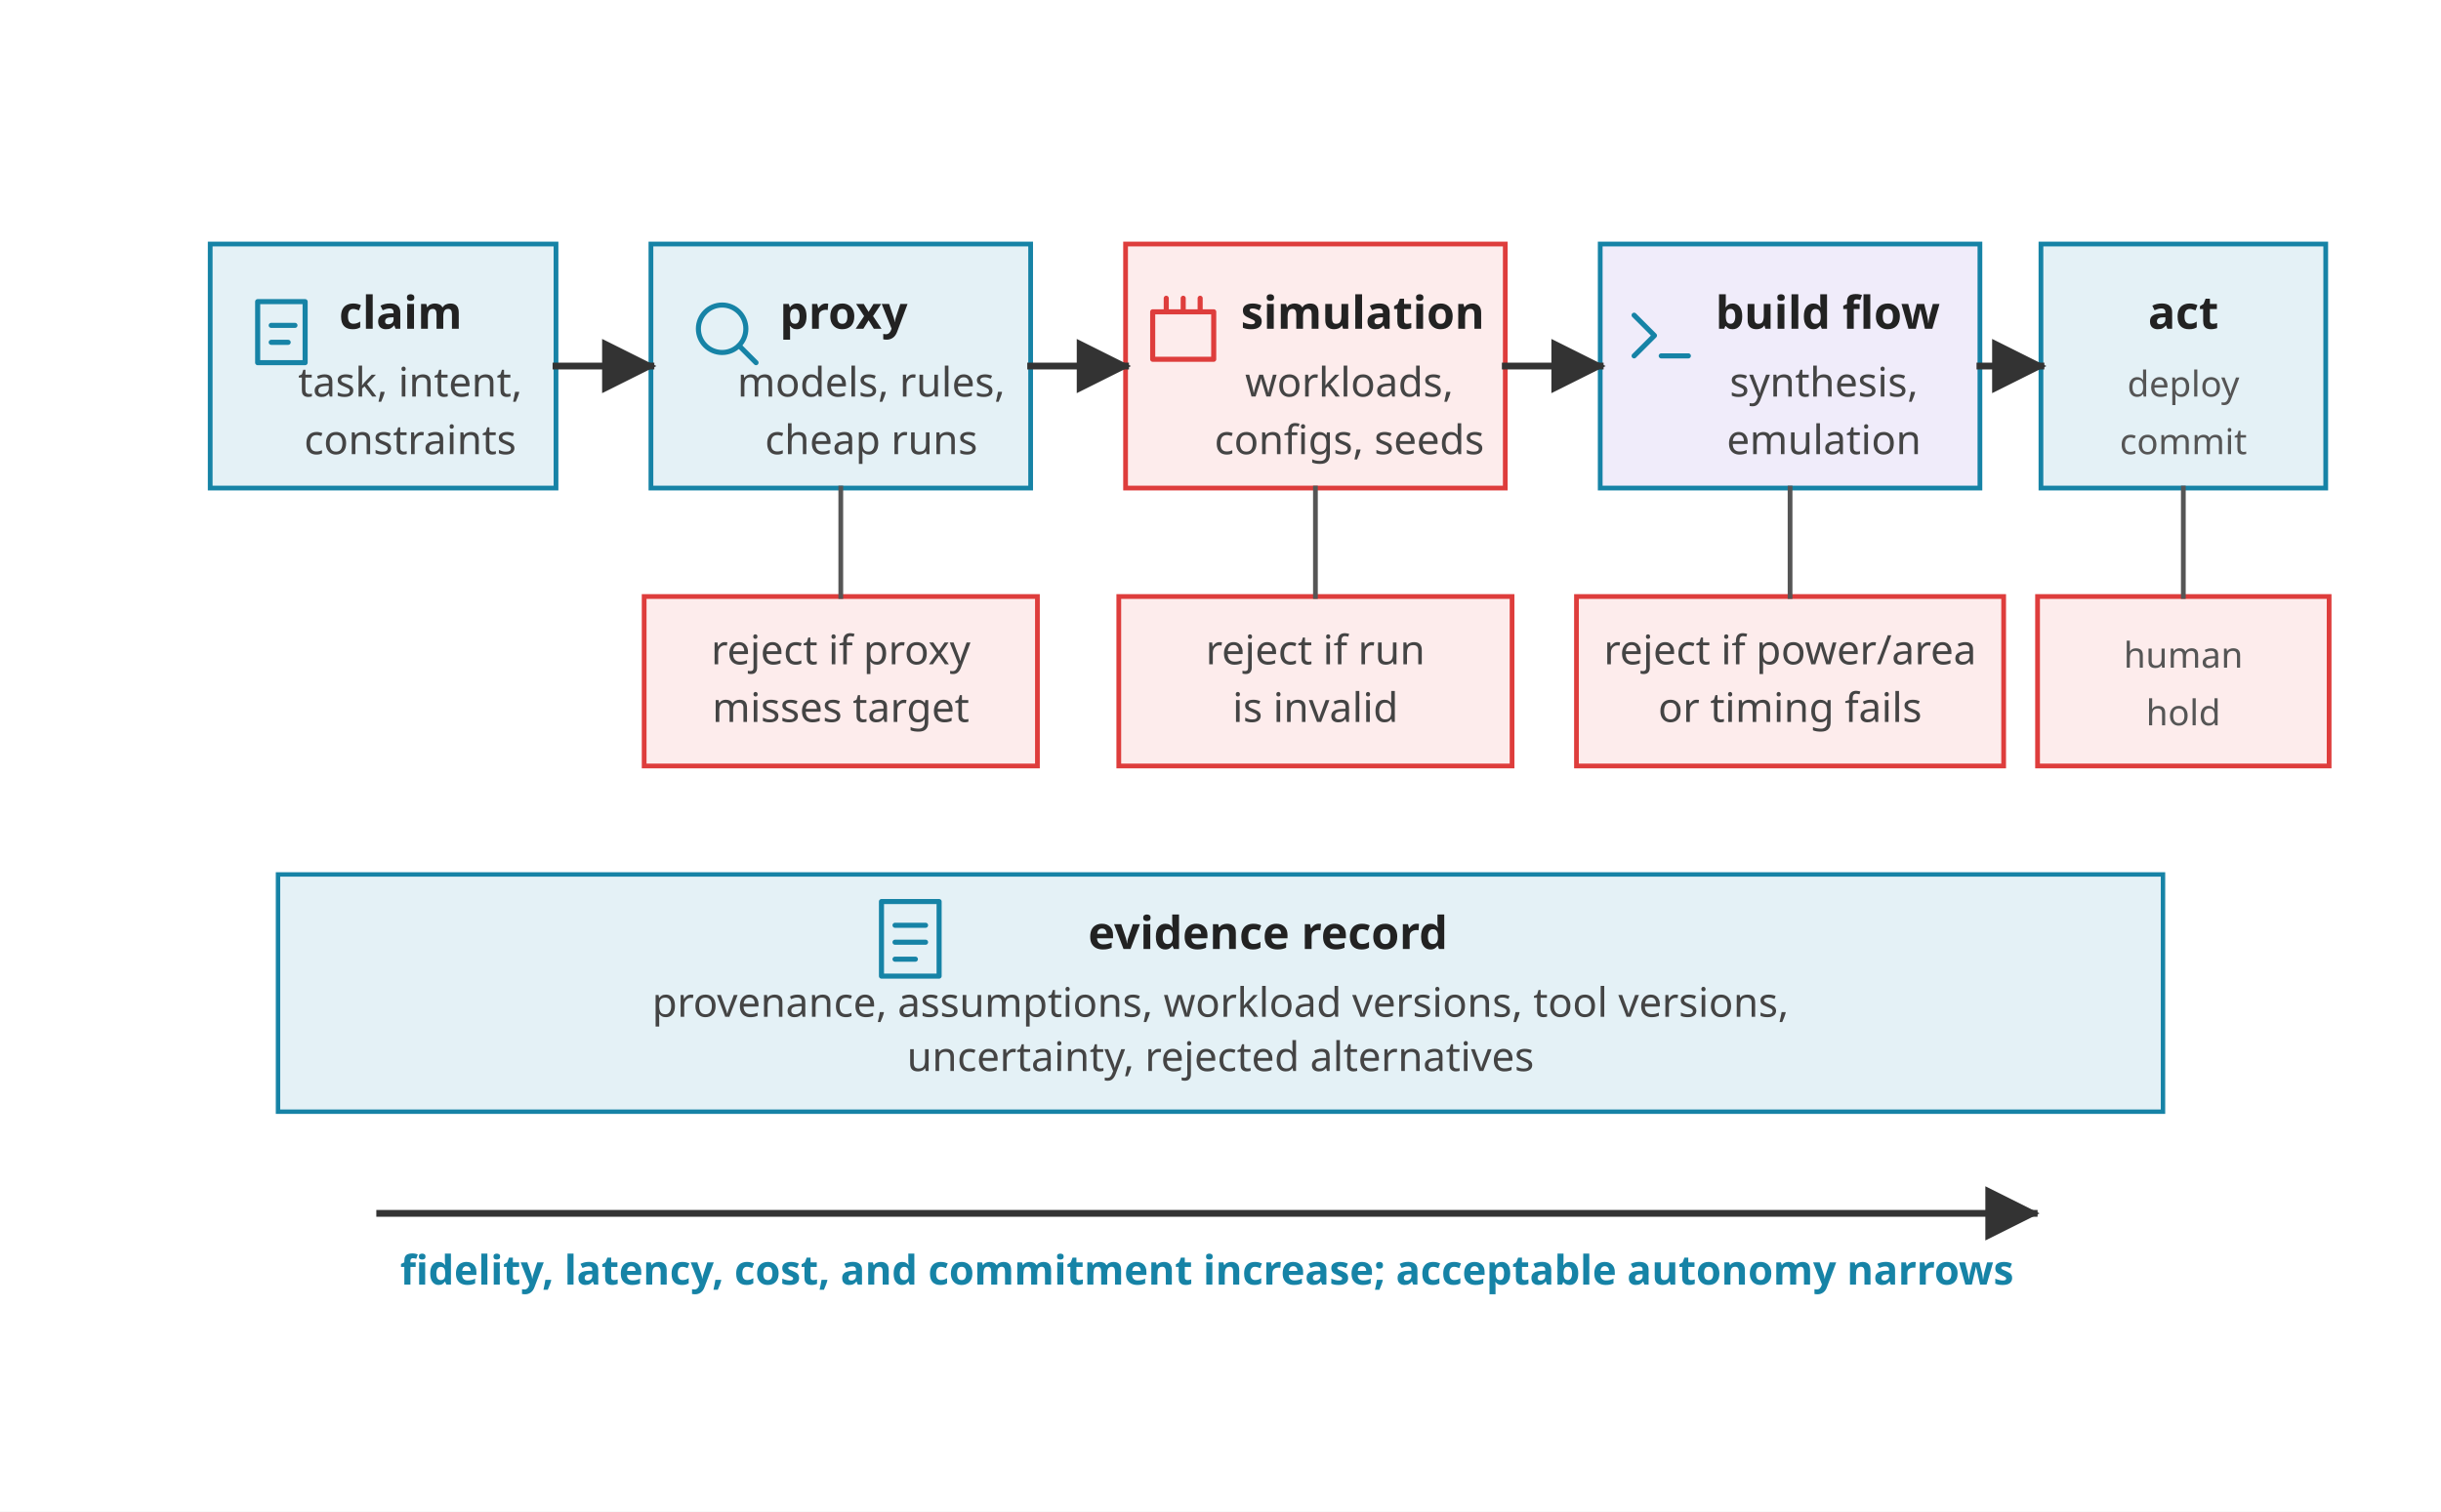
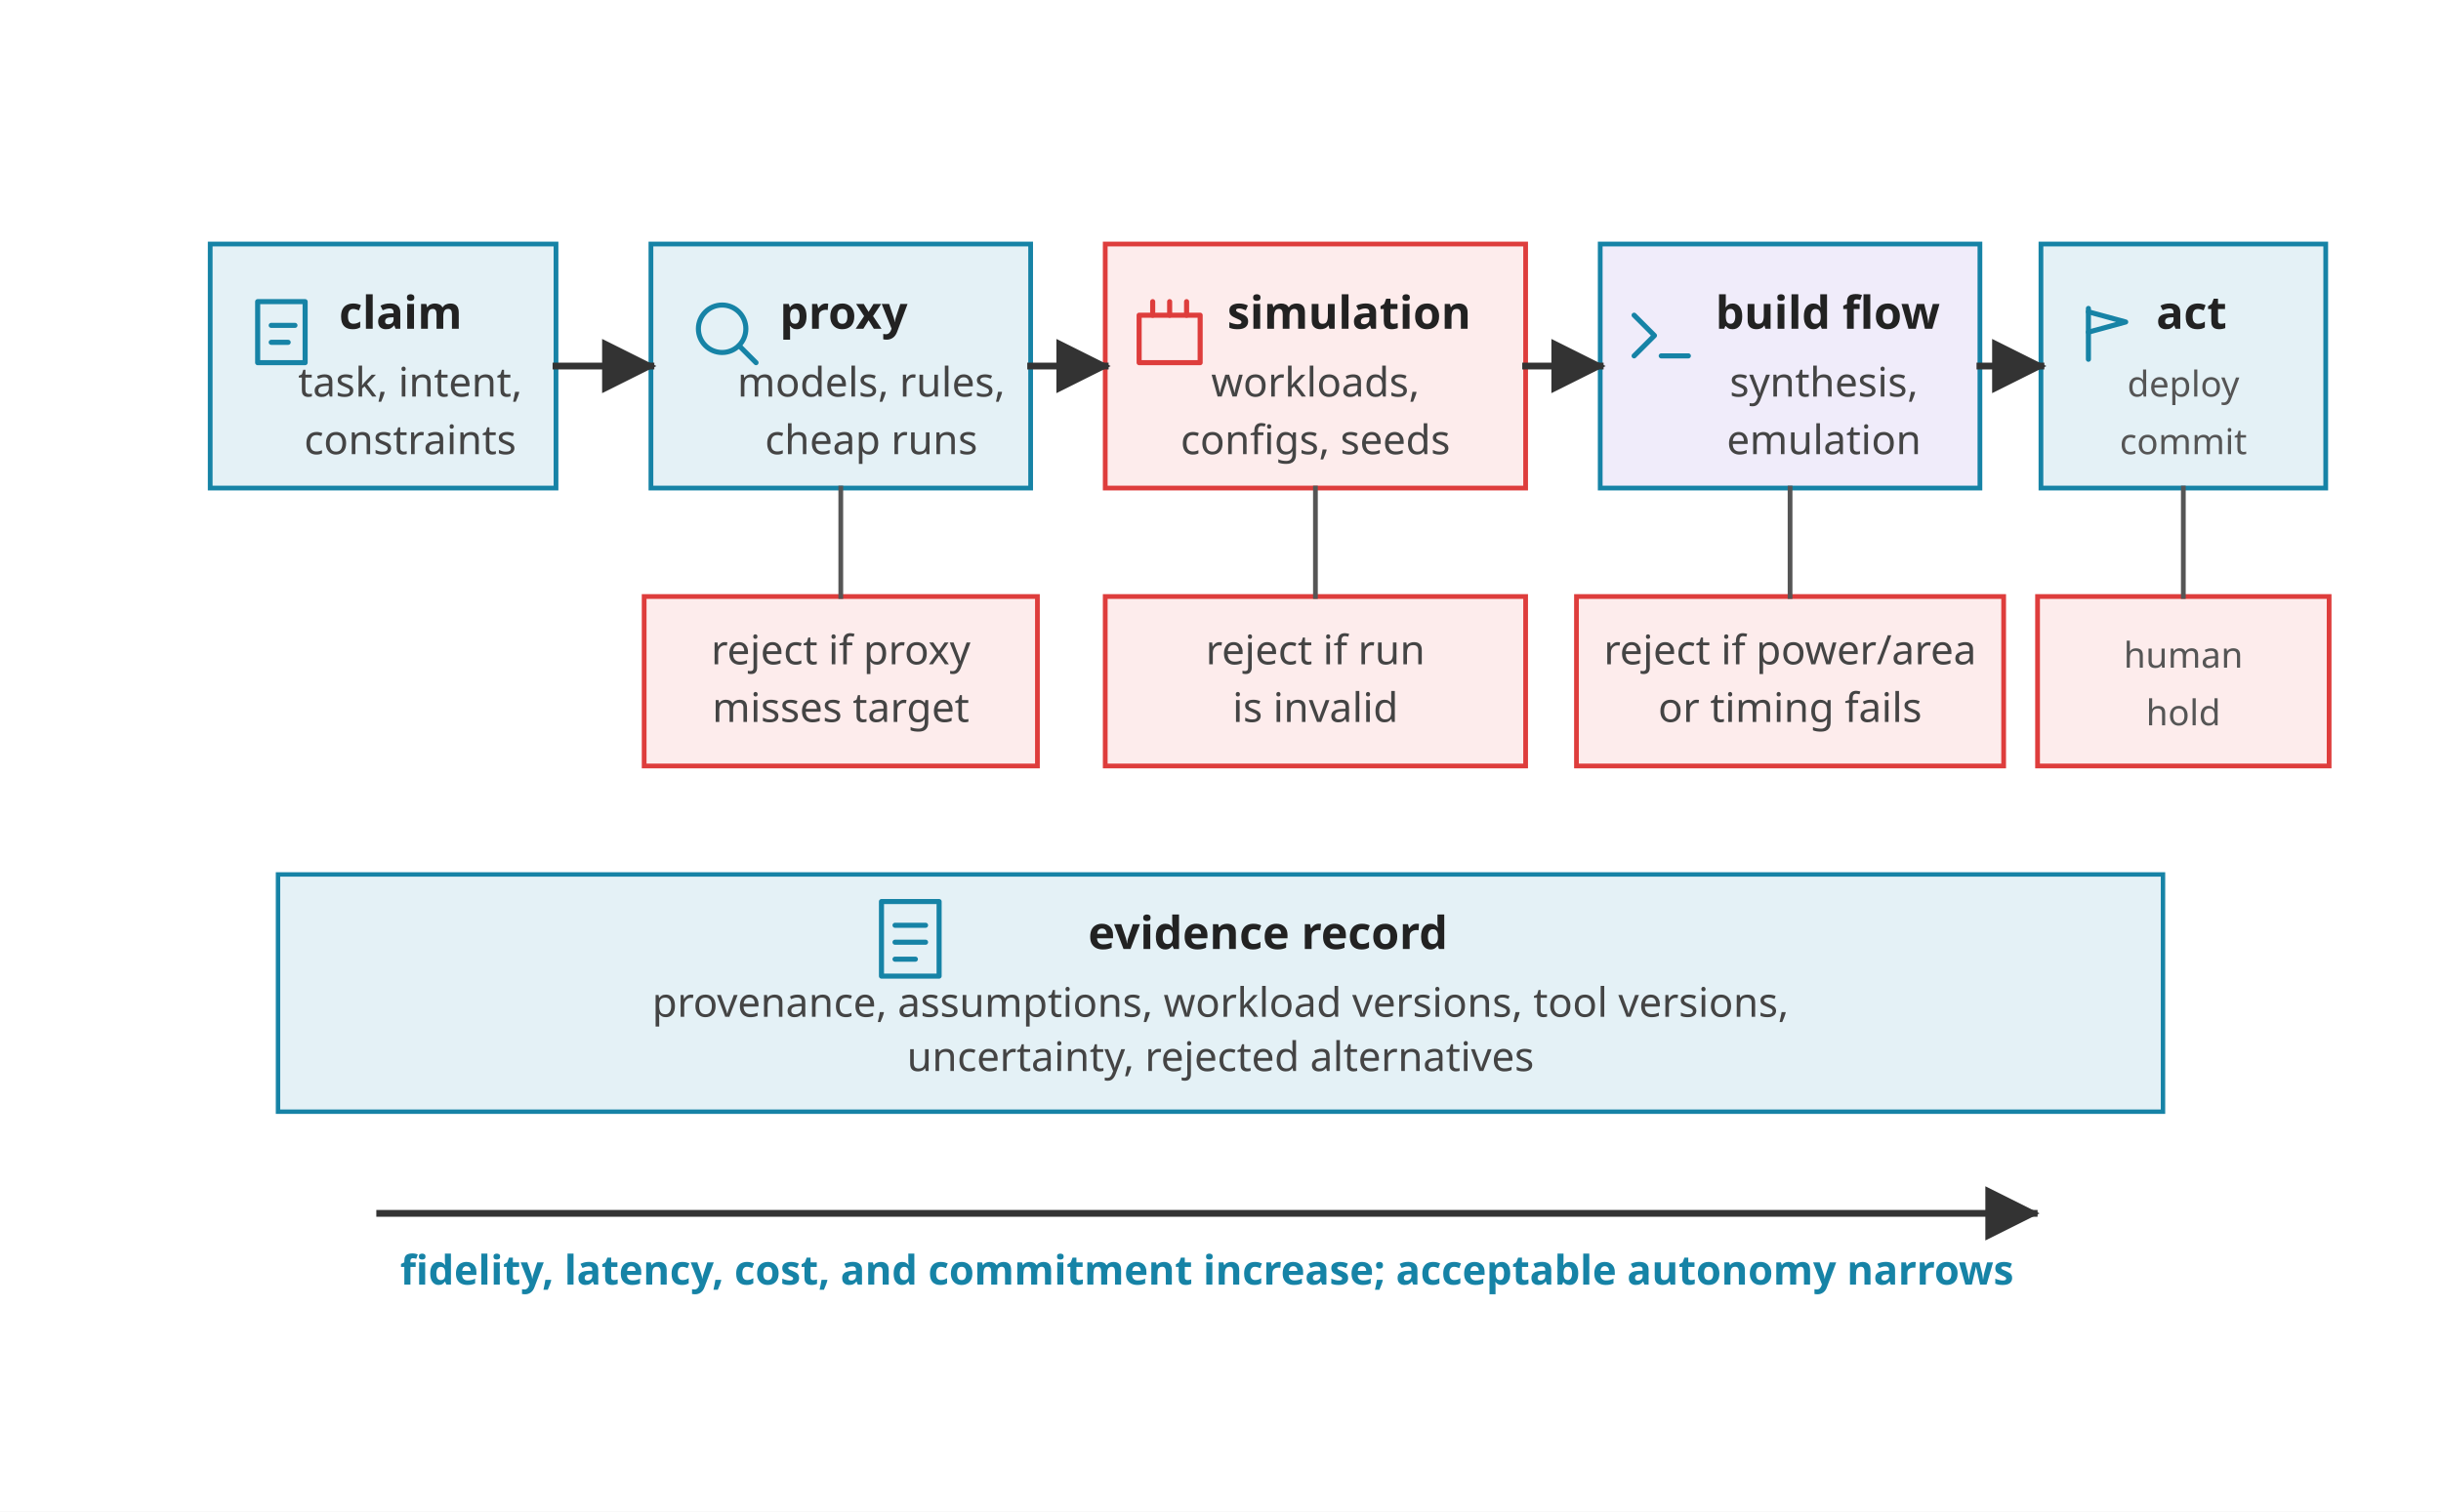
<svg xmlns="http://www.w3.org/2000/svg" viewBox="0 0 720 446" role="img">
  <defs>
    <marker id="arrow" viewBox="0 0 10 10" refX="9" refY="5" markerWidth="8" markerHeight="8" orient="auto">
      <path d="M 0 0 L 10 5 L 0 10 z" fill="#333333" />
    </marker>
    <style>
      .font { font-family: sans-serif; }
      .label { font-size: 13.4px; font-weight: 700; fill: #222222; }
      .small { font-size: 12px; fill: #444444; }
      .micro { font-size: 10.5px; fill: #555555; }
      .note { font-size: 12px; font-weight: 700; fill: #1683A6; }
      .claim { fill: #E4F1F6; stroke: #1683A6; stroke-width: 1.4; }
      .proxy { fill: #E4F1F6; stroke: #1683A6; stroke-width: 1.4; }
      .sim { fill: #FDECEC; stroke: #DE3D3C; stroke-width: 1.4; }
      .impl { fill: #F0ECFA; stroke: #1683A6; stroke-width: 1.4; }
      .commit { fill: #E4F1F6; stroke: #1683A6; stroke-width: 1.4; }
      .reject { fill: #FDECEC; stroke: #DE3D3C; stroke-width: 1.4; }
      .record { fill: #E4F1F6; stroke: #1683A6; stroke-width: 1.3; }
      .arrow { stroke: #333333; stroke-width: 2; fill: none; stroke-linecap: square; stroke-linejoin: miter; }
      .thin { stroke: #555555; stroke-width: 1.4; fill: none; stroke-linecap: square; stroke-linejoin: miter; }
      .glyph { fill: none; stroke: currentColor; stroke-width: 1.5; stroke-linecap: round; stroke-linejoin: round; }
      .glyph-claim { color: #1683A6; }
      .glyph-proxy { color: #1683A6; }
      .glyph-sim { color: #DE3D3C; }
      .glyph-impl { color: #1683A6; }
+       .glyph-commit { color: #1683A6; }
      .glyph-record { color: #1683A6; }
    </style>
  </defs>
  <rect width="720" height="446" fill="#FFFFFF" />
  <g class="font" transform="translate(0,-54)">
    <rect class="claim" x="62" y="126" width="102" height="72" />
    <g class="glyph glyph-claim" transform="translate(76 143)">
      <rect x="0" y="0" width="14" height="18" />
      <path d="M 4 7 L 11 7" />
      <path d="M 4 12 L 9 12" />
    </g>
    <text class="label" x="100" y="151" text-anchor="start">claim</text>
    <text class="small" x="121" y="171" text-anchor="middle">task, intent,</text>
    <text class="small" x="121" y="188" text-anchor="middle">constraints</text>
    <rect class="proxy" x="192" y="126" width="112" height="72" />
    <g class="glyph glyph-proxy" transform="translate(205 143)">
      <circle cx="8" cy="8" r="7" />
      <path d="M 13 13 L 18 18" />
    </g>
    <text class="label" x="230" y="151" text-anchor="start">proxy</text>
    <text class="small" x="257" y="171" text-anchor="middle">models, rules,</text>
    <text class="small" x="257" y="188" text-anchor="middle">cheap runs</text>
-     <rect class="sim" x="332" y="126" width="112" height="72" />
-     <g class="glyph glyph-sim" transform="translate(340 142)">
+     <rect class="sim" x="326" y="126" width="124" height="72" />
+     <g class="glyph glyph-sim" transform="translate(336 143)">
      <rect x="0" y="4" width="18" height="14" />
      <path d="M 4 0 L 4 4" />
      <path d="M 9 0 L 9 4" />
      <path d="M 14 0 L 14 4" />
    </g>
-     <text class="label" x="366" y="151" text-anchor="start">simulation</text>
-     <text class="small" x="398" y="171" text-anchor="middle">workloads,</text>
-     <text class="small" x="398" y="188" text-anchor="middle">configs, seeds</text>
+     <text class="label" x="362" y="151" text-anchor="start">simulation</text>
+     <text class="small" x="388" y="171" text-anchor="middle">workloads,</text>
+     <text class="small" x="388" y="188" text-anchor="middle">configs, seeds</text>
    <rect class="impl" x="472" y="126" width="112" height="72" />
    <g class="glyph glyph-impl" transform="translate(480 143)">
      <path d="M 2 4 L 8 10 L 2 16" />
      <path d="M 10 16 L 18 16" />
    </g>
    <text class="label" x="506" y="151" text-anchor="start">build flow</text>
    <text class="small" x="538" y="171" text-anchor="middle">synthesis,</text>
    <text class="small" x="538" y="188" text-anchor="middle">emulation</text>
    <rect class="commit" x="602" y="126" width="84" height="72" />
-     <text class="label" x="644" y="151" text-anchor="middle">act</text>
+     <g class="glyph glyph-commit" transform="translate(613 143)">
+       <path d="M 3 2 L 3 17" />
+       <path d="M 3 3 L 14 6 L 3 9" />
+     </g>
+     <text class="label" x="636" y="151" text-anchor="start">act</text>
    <text class="micro" x="644" y="171" text-anchor="middle">deploy</text>
    <text class="micro" x="644" y="188" text-anchor="middle">commit</text>
    <line class="arrow" x1="164" y1="162" x2="192" y2="162" marker-end="url(#arrow)" />
-     <line class="arrow" x1="304" y1="162" x2="332" y2="162" marker-end="url(#arrow)" />
-     <line class="arrow" x1="444" y1="162" x2="472" y2="162" marker-end="url(#arrow)" />
+     <line class="arrow" x1="304" y1="162" x2="326" y2="162" marker-end="url(#arrow)" />
+     <line class="arrow" x1="450" y1="162" x2="472" y2="162" marker-end="url(#arrow)" />
    <line class="arrow" x1="584" y1="162" x2="602" y2="162" marker-end="url(#arrow)" />
    <rect class="reject" x="190" y="230" width="116" height="50" />
    <text class="small" x="248" y="250" text-anchor="middle">reject if proxy</text>
    <text class="small" x="248" y="267" text-anchor="middle">misses target</text>
-     <rect class="reject" x="330" y="230" width="116" height="50" />
+     <rect class="reject" x="326" y="230" width="124" height="50" />
    <text class="small" x="388" y="250" text-anchor="middle">reject if run</text>
    <text class="small" x="388" y="267" text-anchor="middle">is invalid</text>
    <rect class="reject" x="465" y="230" width="126" height="50" />
    <text class="small" x="528" y="250" text-anchor="middle">reject if power/area</text>
    <text class="small" x="528" y="267" text-anchor="middle">or timing fails</text>
    <rect class="reject" x="601" y="230" width="86" height="50" />
    <text class="micro" x="644" y="251" text-anchor="middle">human</text>
    <text class="micro" x="644" y="268" text-anchor="middle">hold</text>
    <line class="thin" x1="248" y1="198" x2="248" y2="230" />
    <line class="thin" x1="388" y1="198" x2="388" y2="230" />
    <line class="thin" x1="528" y1="198" x2="528" y2="230" />
    <line class="thin" x1="644" y1="198" x2="644" y2="230" />
    <rect class="record" x="82" y="312" width="556" height="70" />
    <g class="glyph glyph-record" transform="translate(260 320)">
      <rect x="0" y="0" width="17" height="22" />
      <path d="M 4 7 L 13 7" />
      <path d="M 4 12 L 13 12" />
      <path d="M 4 17 L 10 17" />
    </g>
    <text class="label" x="374" y="334" text-anchor="middle">evidence record</text>
    <text class="small" x="360" y="354" text-anchor="middle">provenance, assumptions, workload versions, tool versions,</text>
    <text class="small" x="360" y="370" text-anchor="middle">uncertainty, rejected alternatives</text>
    <line class="arrow" x1="112" y1="412" x2="600" y2="412" marker-end="url(#arrow)" />
    <text class="note" x="356" y="433" text-anchor="middle">fidelity, latency, cost, and commitment increase; acceptable autonomy narrows</text>
  </g>
</svg>
